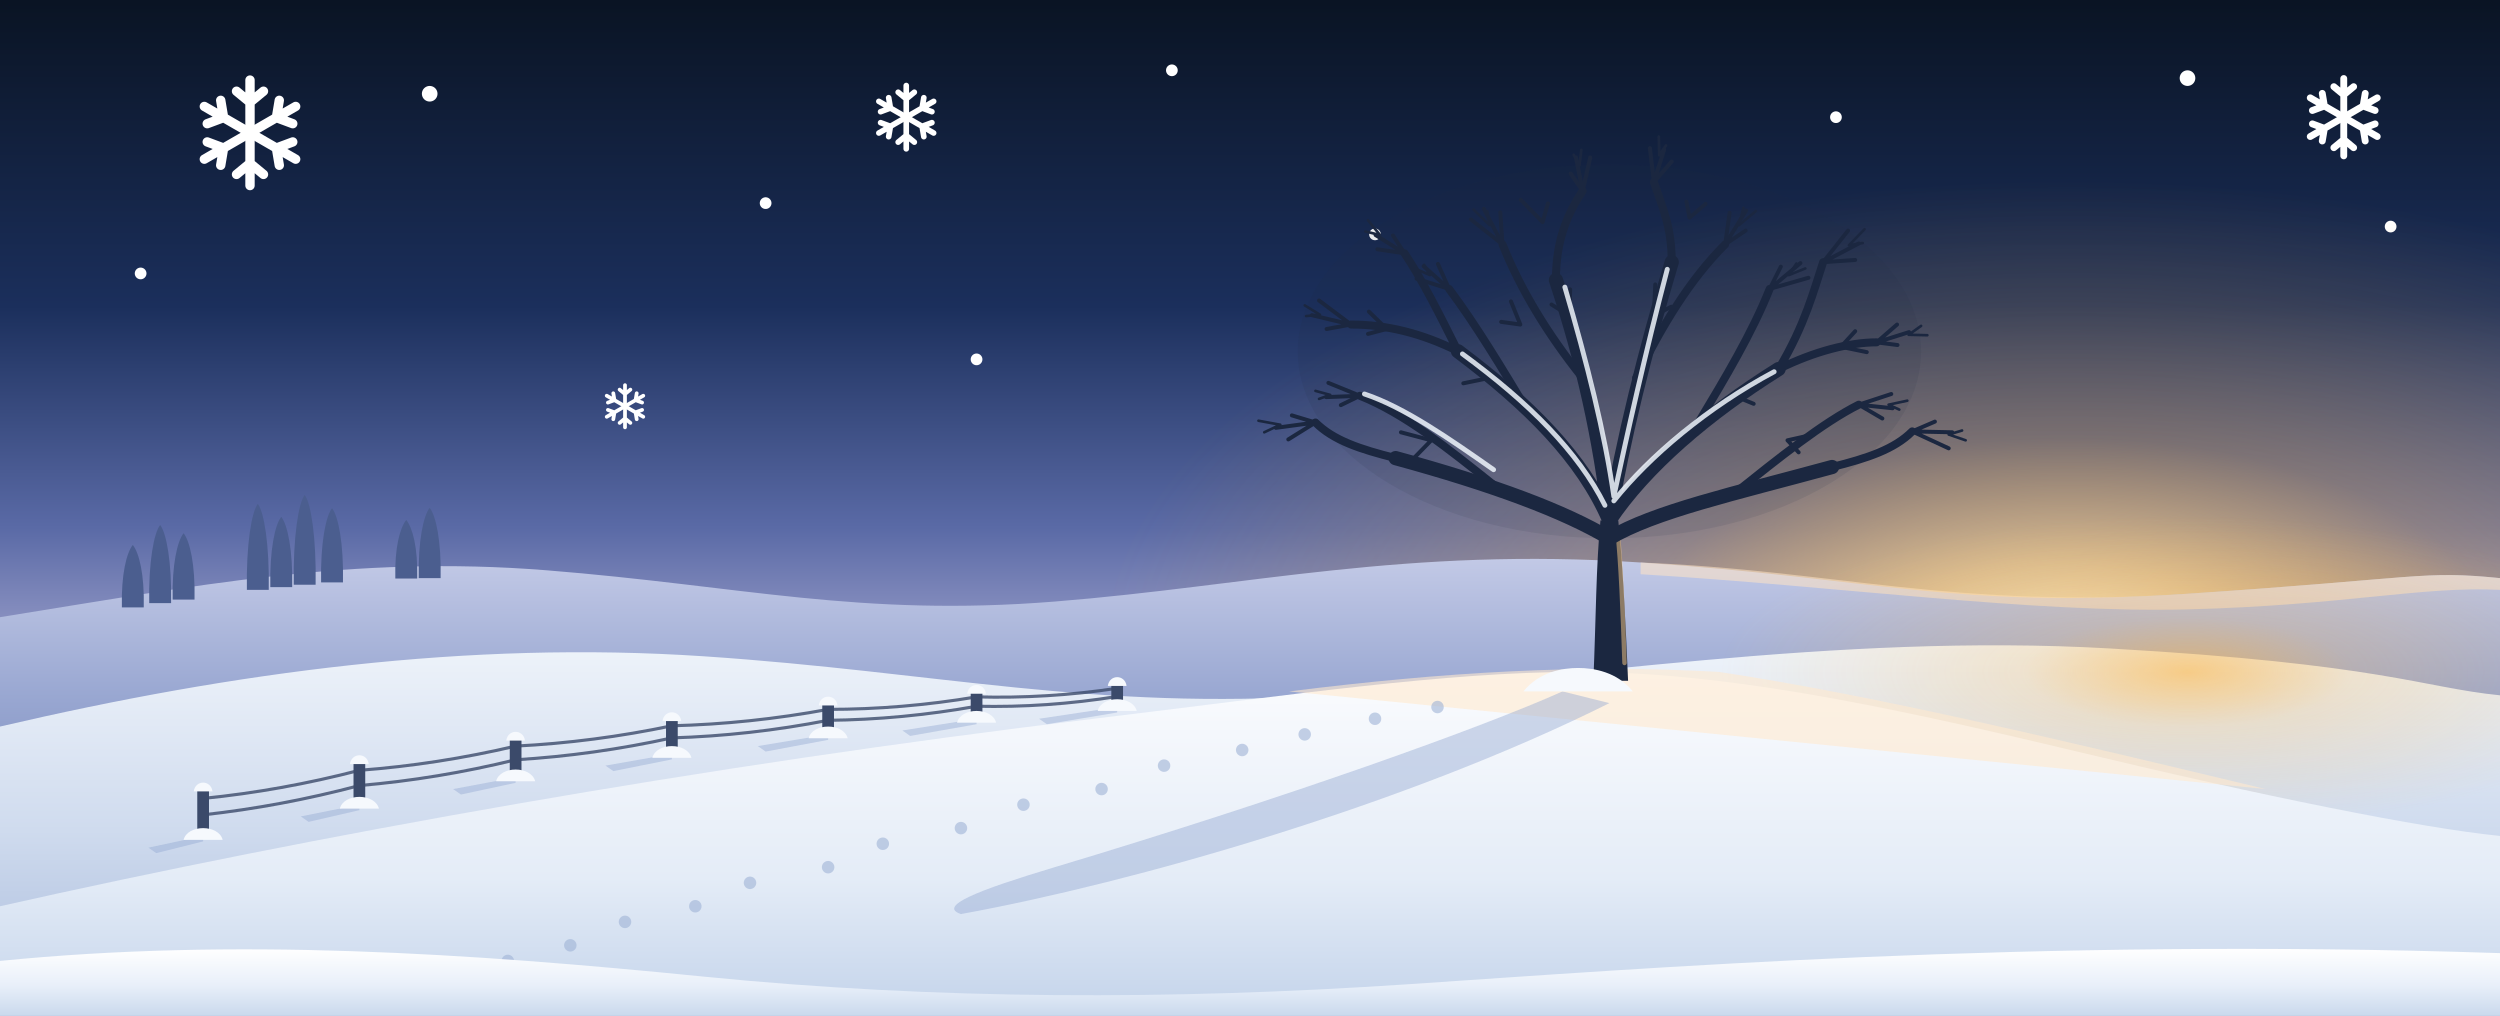
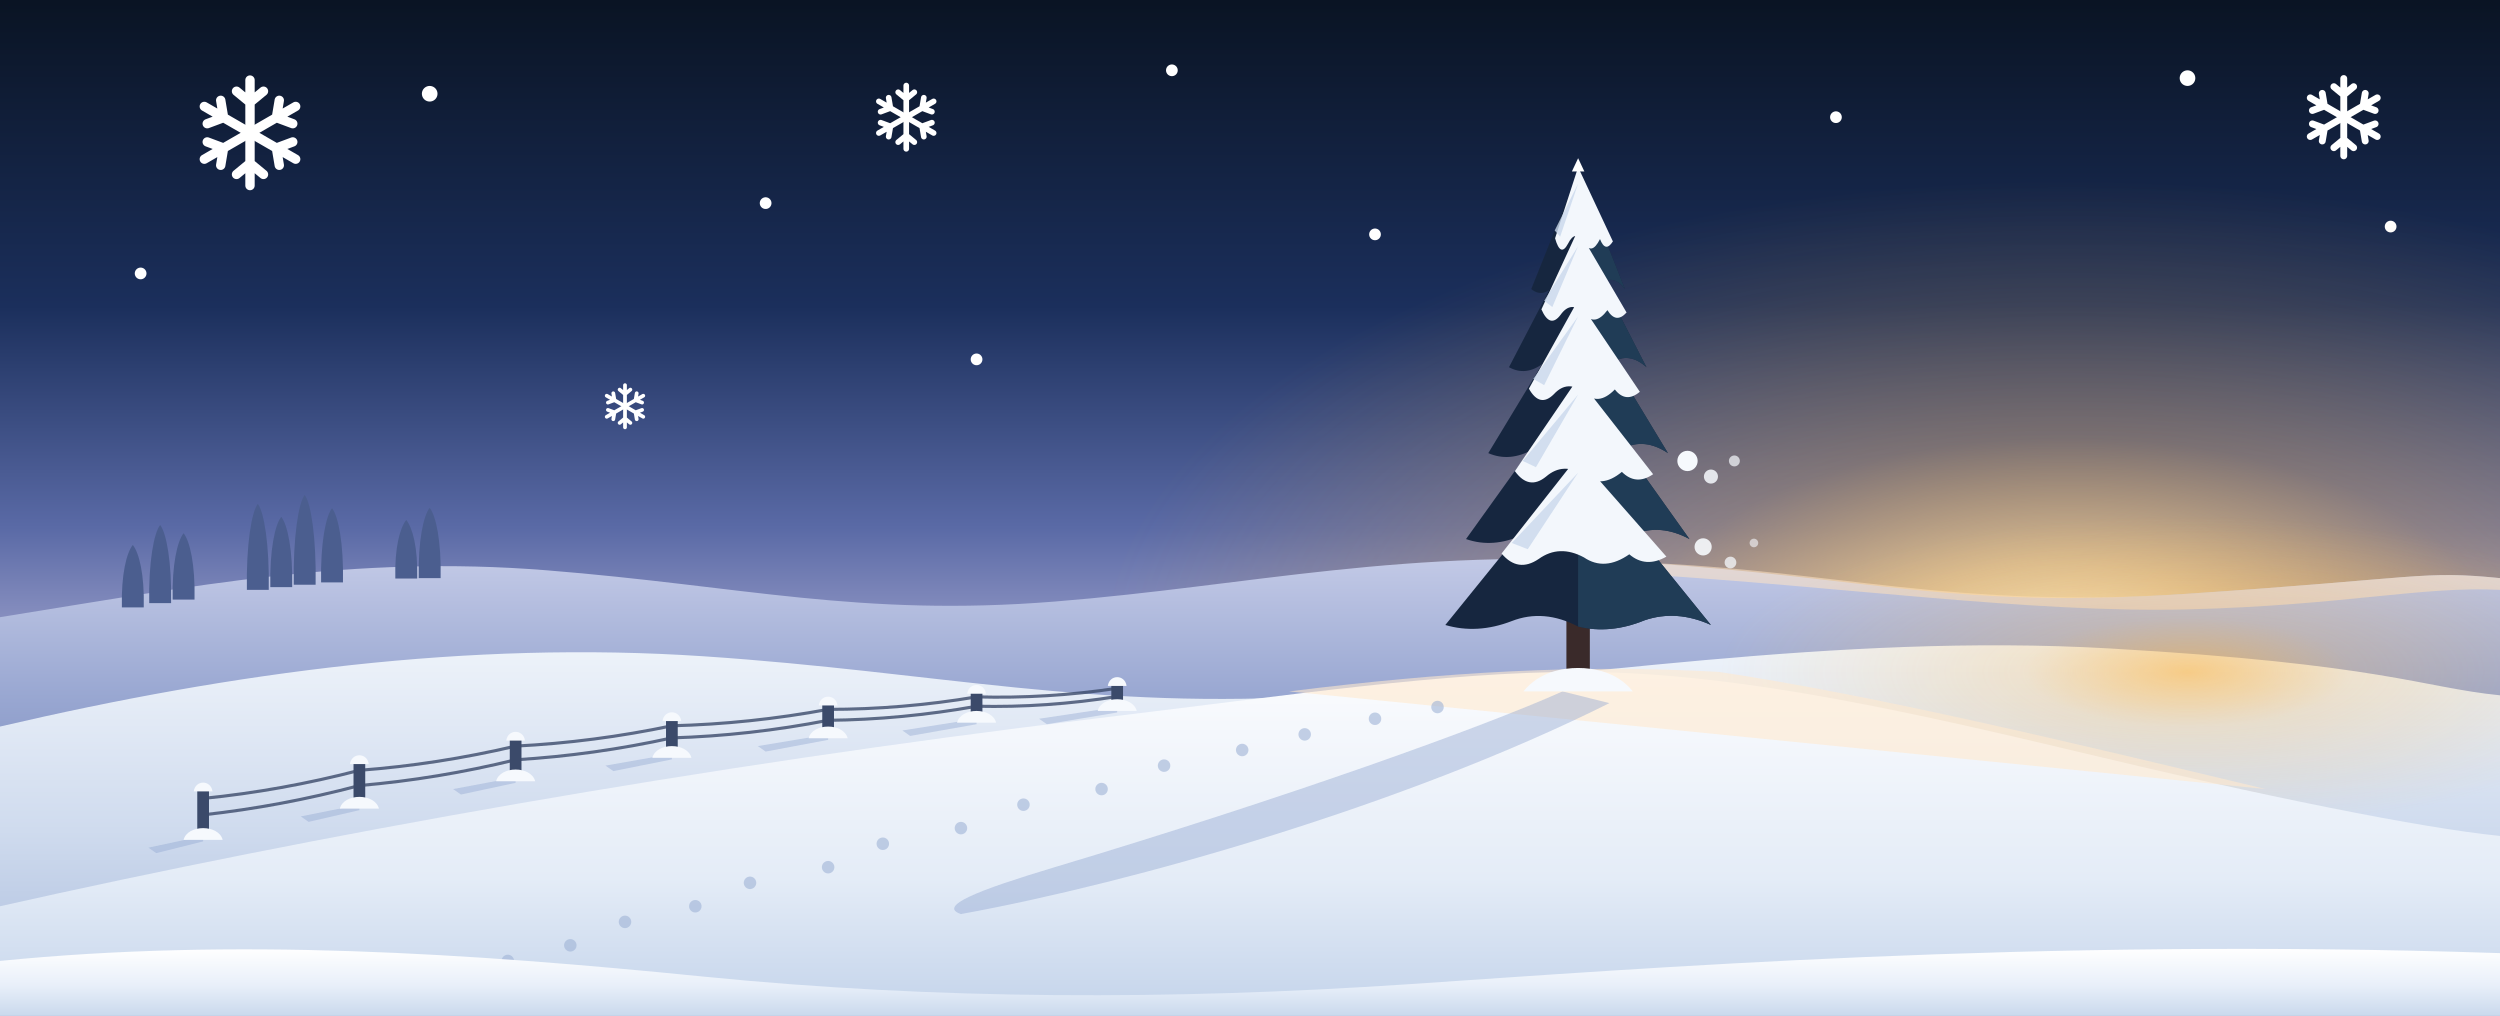
<svg xmlns="http://www.w3.org/2000/svg" viewBox="0 0 640 260" aria-hidden="true" focusable="false">
  <defs>
    <linearGradient id="snow-sky" x2="0" y2="1">
      <stop offset="0" stop-color="#0a1424" />
      <stop offset=".3" stop-color="#1b2f5c" />
      <stop offset=".52" stop-color="#5a6aa6" />
      <stop offset=".7" stop-color="#b4b3d8" />
    </linearGradient>
    <linearGradient id="snow-far" x2="0" y2="1">
      <stop offset="0" stop-color="#c2c9e6" />
      <stop offset=".6" stop-color="#9aa8d2" />
      <stop offset="1" stop-color="#8494c4" />
    </linearGradient>
    <linearGradient id="snow-mid" x2="0" y2="1">
      <stop offset="0" stop-color="#eef3fa" />
      <stop offset=".5" stop-color="#cfdbee" />
      <stop offset="1" stop-color="#a6b8da" />
    </linearGradient>
    <linearGradient id="snow-hill" x2="0" y2="1">
      <stop offset="0" stop-color="#fbfcfe" />
      <stop offset=".6" stop-color="#e4ecf7" />
      <stop offset="1" stop-color="#c3d3ea" />
    </linearGradient>
    <linearGradient id="snow-near" x2="0" y2="1">
      <stop offset="0" stop-color="#fff" />
      <stop offset=".55" stop-color="#e8eff9" />
      <stop offset="1" stop-color="#cad9ed" />
    </linearGradient>
    <radialGradient id="snow-glow">
      <stop offset="0" stop-color="#fff3cf" stop-opacity=".95" />
      <stop offset=".18" stop-color="#ffd58a" stop-opacity=".75" />
      <stop offset=".45" stop-color="#ffb43c" stop-opacity=".3" />
      <stop offset="1" stop-color="#ffb43c" stop-opacity="0" />
    </radialGradient>
    <radialGradient id="snow-warm">
      <stop offset="0" stop-color="#ffb43c" stop-opacity=".6" />
      <stop offset=".35" stop-color="#ffb43c" stop-opacity=".22" />
      <stop offset="1" stop-color="#ffb43c" stop-opacity="0" />
    </radialGradient>
    <symbol id="snow-x" viewBox="-10 -10 20 20">
      <path id="snow-arm" d="M0-9V9M-2.3-7.1 0-5.2 2.3-7.1M-2.3 7.1 0 5.2 2.3 7.1" />
      <use href="#snow-arm" transform="rotate(60)" />
      <use href="#snow-arm" transform="rotate(120)" />
    </symbol>
  </defs>
  <rect width="640" height="260" fill="url(#snow-sky)" />
  <path stroke="#fff" stroke-width="3" stroke-linecap="round" d="M196 52h0M300 18h0M352 60h0M470 30h0M36 70h0M612 58h0M250 92h0" />
  <path stroke="#fff" stroke-width="4" stroke-linecap="round" d="M110 24h0M560 20h0" />
  <g stroke="#fff" stroke-width="1.6" stroke-linecap="round" fill="none">
    <use href="#snow-x" x="49" y="19" width="30" height="30" />
    <use href="#snow-x" x="223" y="21" width="18" height="18" />
    <use href="#snow-x" x="154" y="98" width="12" height="12" />
    <use href="#snow-x" x="589" y="19" width="22" height="22" />
  </g>
  <ellipse cx="530" cy="166" rx="250" ry="120" fill="url(#snow-glow)" />
  <path fill="url(#snow-far)" d="M0 158C50 150 90 142 140 146S220 158 270 154 360 140 420 144 500 156 560 152 620 146 640 148V200H0Z" />
  <path fill="#4b5e8f" d="M31.2 155.5C31 147 32.4 141.5 34 139.5C35.6 141.5 37 147 36.8 155.5ZM38.2 154.4C38 143.9 39.4 136.4 41 134.4C42.6 136.4 44 143.9 43.8 154.4ZM44.2 153.5C44 144.5 45.4 138.5 47 136.5C48.6 138.5 50 144.5 49.8 153.5ZM63.2 151C63 139.5 64.4 131 66 129C67.6 131 69 139.5 68.8 151ZM69.2 150.3C69 140.8 70.4 134.3 72 132.3C73.6 134.3 75 140.8 74.8 150.3ZM75.2 149.7C75 137.7 76.4 128.7 78 126.7C79.6 128.7 81 137.7 80.8 149.7ZM82.2 149.1C82 139.1 83.4 132.1 85 130.1C86.6 132.1 88 139.1 87.8 149.1ZM101.2 148.1C101 140.1 102.4 135.1 104 133.1C105.6 135.1 107 140.1 106.8 148.1ZM107.2 148C107 138.5 108.4 132 110 130C111.6 132 113 138.5 112.8 148Z" />
  <path fill="#ffe4c4" opacity=".55" d="M420 144C470 146 500 156 560 152S620 146 640 148V151C620 150 600 155 560 156S470 150 420 147Z" />
  <path fill="url(#snow-mid)" d="M0 186C60 172 120 164 180 168S280 182 340 178 470 162 540 166 620 176 640 178V260H0Z" />
  <ellipse cx="560" cy="172" rx="120" ry="40" fill="url(#snow-warm)" />
  <path fill="url(#snow-hill)" d="M0 232C80 214 180 196 280 184C330 178 370 172 404 172C440 172 480 180 530 192C580 204 620 212 640 214V260H0Z" />
  <path fill="#ffe9cf" opacity=".6" d="M330 177C370 172 404 170 440 172 480 178 530 190 580 202 620 211 640 213V216C610 212 570 206 530 196 480 184 440 176 404 175 370 175 340 178 330 177Z" />
  <path fill="#8ea4cf" opacity=".42" d="M400 177C380 186 330 204 270 222C250 228 240 232 246 234C290 226 360 206 412 180Z" />
  <path fill="#8ea4cf" opacity=".4" d="M52 214L38 217L40 218.4L52 215.4ZM92 206L77 209L79 210.4L92 207.4ZM132 199L116 202L118 203.4L132 200.4ZM172 193L155 196L157 197.4L172 194.4ZM212 188L194 191L196 192.4L212 189.4ZM250 184L231 187L233 188.4L250 185.4ZM286 181L266 184L268 185.4L286 182.4Z" />
  <path fill="none" stroke="#3b4a6a" stroke-width=".8" opacity=".8" d="M52 208.6Q72 206.4 92 201.1M52 204.4Q72 202.4 92 197.2M92 201.1Q112 199.4 132 194.5M92 197.2Q112 195.7 132 191M132 194.5Q152 193.3 172 188.9M132 191Q152 190 172 185.8M172 188.9Q192 188.3 212 184.4M172 185.8Q192 185.3 212 181.6M212 184.4Q231 184.2 250 180.8M212 181.6Q231 181.6 250 178.4M250 180.8Q268 181.2 286 178.3M250 178.4Q268 178.9 286 176.2" />
  <path fill="#3b4a6a" d="M50.5 214V202H53.5V214ZM90.5 206V195H93.5V206ZM130.5 199V189H133.5V199ZM170.5 193V184H173.5V193ZM210.5 188V180H213.5V188ZM248.5 184V177H251.5V184ZM284.5 181V175H287.5V181Z" />
  <path fill="#f6f9fd" d="M49.6 202.6C50 199.6 54 199.6 54.4 202.6ZM89.6 195.6C90 192.6 94 192.6 94.4 195.6ZM129.6 189.6C130 186.6 134 186.6 134.4 189.6ZM169.6 184.6C170 181.6 174 181.6 174.4 184.6ZM209.6 180.6C210 177.6 214 177.6 214.4 180.6ZM247.6 177.6C248 174.6 252 174.6 252.4 177.6ZM283.6 175.6C284 172.6 288 172.6 288.4 175.6ZM47 215C48 211 56 211 57 215ZM87 207C88 203 96 203 97 207ZM127 200C128 196 136 196 137 200ZM167 194C168 190 176 190 177 194ZM207 189C208 185 216 185 217 189ZM245 185C246 181 254 181 255 185ZM281 182C282 178 290 178 291 182Z" />
-   <g transform="translate(412 172) scale(1.14)" fill="none" stroke="#1b2740" stroke-linecap="round">
-     <ellipse cx="0" cy="-72" rx="70" ry="42" fill="#1b2740" stroke="none" opacity=".1" />
-     <path fill="#1b2740" stroke="none" d="M-3.6 2C-3-12-3-24-2-34H2C3-24 3.6-12 4.2 2Z" />
-     <path stroke="#ffcf8a" stroke-width="1" opacity=".5" d="M3.4-2C3-14 2.6-24 1.8-32" />
-     <path stroke-width="3.2" d="M0-34C-6-48-18-60-34-72M0-34C-2-52-6-70-12-88M0-34C3-52 8-72 14-92M0-34C8-46 22-58 38-68M0-30C-10-36-26-42-48-48M0-30C10-36 28-40 50-46" />
-     <path stroke-width="1.8" d="M-18-58C-24-68-30-78-36-86M-34-72C-42-76-50-78-58-78M-34-72C-38-80-42-88-46-94M-6-66C-14-76-20-86-24-96M-12-88C-12-96-10-102-6-108M6-66C12-78 18-88 26-96M14-92C14-100 12-104 10-110M20-56C26-66 32-76 36-86M38-68C46-72 54-74 60-74M38-68C44-78 46-86 48-92M-26-42C-36-50-46-58-56-62M-48-48C-56-50-62-52-66-56M28-40C38-48 48-56 56-60M50-46C58-48 64-50 68-54" />
-     <path stroke-width=".9" d="M-36 -86l-7.3 -2.3M-36 -86l-5.7 -5.1M-36 -86l-2.5 -5.6M-58 -78l-5.5 1M-58 -78l-8.8 -2.1M-58 -78l-7.2 -5.4M-46 -94l-6.1 -0.9M-46 -94l-6.5 -4.1M-46 -94l-2.6 -4M-24 -96l-7.1 -5.6M-24 -96l-4.2 -8M-24 -96l-0.5 -7.2M-6 -108l-2.7 -3.9M-6 -108l-1.5 -7.5M-6 -108l1.7 -7.5M26 -96l1 -7.1M26 -96l4.7 -7.6M26 -96l4.6 -3.1M10 -110l-0.9 -7.6M10 -110l2.3 -7.3M10 -110l4 -4.6M36 -86l2.5 -5M36 -86l6.9 -5.8M36 -86l8.7 -2.5M60 -74l4.6 -4M60 -74l7.3 -2.3M60 -74l4.7 0.6M48 -92l5.6 -7.1M48 -92l8 -4.2M48 -92l7.2 -0.5M-56 -62l-4.3 2.1M-56 -62l-7.6 0.3M-56 -62l-7.1 -2.9M-66 -56l-6.1 3.8M-66 -56l-8.9 1.2M-66 -56l-5.3 -1.6M56 -60l7.3 -2.4M56 -60l7.6 0.8M56 -60l5.3 3.1M68 -54l5.1 -2.2M68 -54l9 0.2M68 -54l8.2 3.8M-27 -66l-5.8 1.2M-27 -66l-2.4 -2.8M-20 -78l-4.3 -0.6M-20 -78l-2.1 -5.2M-9 -80l-4 -2.5M-9 -80l0.2 -5.9M10 -80l0.3 -7M10 -80l3.9 -2M28 -62l2.9 -2.3M28 -62l4.4 1.8M-40 -52l-3.9 4M-40 -52l-6.8 -1.8M40 -52l5.8 -1.3M40 -52l2.5 2.7M-50 -77l-4.2 1.1M-50 -77l-4 -3.9M52 -73l3.2 -3.5M52 -73l5.8 1.2M-15 -101l-4.9 -5M-15 -101l1.2 -4.2M18 -102l-0.7 -3.6M18 -102l3.6 -3.1" />
-     <path stroke-width=".6" d="M-40.3 -89.1l-3.9 -1.7M-40.3 -89.1l-1.3 -2.3M-65 -80.2l-3.1 0.3M-65 -80.2l-3.4 -2.1M-51.5 -98.1l-3.3 -0.8M-51.5 -98.1l-2.7 -3.3M-26.9 -100.3l-3.6 -3.5M-26.9 -100.3l-0.5 -3.1M-6.7 -113.8l-1.3 -2.3M-6.7 -113.8l0.4 -3.4M29.1 -100.3l1 -3.9M29.1 -100.3l3.8 -3.2M11.2 -116l-0.1 -4.2M11.2 -116l1.5 -2.2M40.3 -89.1l1.7 -2.6M40.3 -89.1l3.7 -1.5M67.2 -75.7l2.8 -2M67.2 -75.7l4.2 0.1M53.8 -95.8l3.5 -3.6M53.8 -95.8l3.1 -0.5M-62.7 -62.2l-2.5 0.9M-62.7 -62.2l-3.3 -0.9M-73.9 -55.5l-3.6 1.7M-73.9 -55.5l-4.9 -0.9M62.7 -60l4.2 -0.9M62.7 -60l2.4 1.1M76.2 -53.3l3 -0.9M76.2 -53.3l3.8 1.3" />
-     <path stroke="#eef4fb" stroke-width="1.1" opacity=".85" d="M-1-36C-7-48-18-59-33-70M1-38C-1-52-5-68-10-85M1-38C4-52 8-70 13-89M1-37C9-47 22-58 37-66M-26-44C-36-51-46-58-55-61" transform="translate(0 -1.4)" />
+   <g data-actor="spruce" data-box="362 38 84 140">
+     <path fill="#3a2a2a" d="M401 156h6v16h-6Z" />
+     <path fill="#16263f" d="M404 44L416 74q-3.1 -4 -6 -1.2q-3.1 3.6 -6 1.6q-3.1 -4.6 -6 -1.4q-3.1 3.4 -6 1ZM404 60L421.5 94q-4.5 -4 -8.8 -1.2q-4.5 3.6 -8.8 1.6q-4.5 -4.6 -8.8 -1.4q-4.5 3.4 -8.8 1ZM404 78L427 116q-6 -4 -11.5 -1.2q-6 3.6 -11.5 1.6q-6 -4.6 -11.5 -1.4q-6 3.4 -11.5 1ZM404 98L432.5 138q-7.4 -4 -14.3 -1.2q-7.4 3.6 -14.3 1.6q-7.4 -4.6 -14.3 -1.4q-7.4 3.4 -14.3 1ZM404 118L438 160q-8.8 -4 -17 -1.2q-8.8 3.6 -17 1.6q-8.8 -4.6 -17 -1.4q-8.8 3.4 -17 1Z" />
+     <path fill="#22405a" opacity=".85" d="M404 44L416 74q-3.1 -4 -6 -1.2q-3.1 3.6 -6 1.6L404 44ZM404 60L421.5 94q-4.5 -4 -8.8 -1.2q-4.5 3.6 -8.8 1.6L404 60ZM404 78L427 116q-6 -4 -11.5 -1.2q-6 3.6 -11.5 1.6L404 78ZM404 98L432.5 138q-7.4 -4 -14.3 -1.2q-7.4 3.6 -14.3 1.6L404 98ZM404 118L438 160q-8.8 -4 -17 -1.2q-8.8 3.6 -17 1.6L404 118Z" />
+     <path fill="#f3f7fc" d="M404 42.8L412.9 61.8q-1.9 3 -3.3 -0.6q-2.2 4.4 -4.1 0.8q-2.2 -3.4 -4.1 0.4q-1.9 3.6 -3.3 -1.4ZM404 58.8L416.4 80q-2.7 3 -4.9 -0.6q-3.3 4.4 -6 0.8q-3.3 -3.4 -6 0.4q-2.7 3.6 -4.9 -1.4ZM404 76.8L419.8 100.3q-3.6 3 -6.4 -0.6q-4.3 4.4 -7.8 0.8q-4.3 -3.4 -7.8 0.4q-3.6 3.6 -6.4 -1.4ZM404 96.8L423.2 121.4q-4.4 3 -8 -0.6q-5.3 4.4 -9.7 0.8q-5.3 -3.4 -9.7 0.4q-4.4 3.6 -8 -1.4ZM404 116.8L426.6 142.5q-5.3 3 -9.5 -0.6q-6.3 4.4 -11.6 0.8q-6.3 -3.4 -11.6 0.4q-5.3 3.6 -9.5 -1.4Z" />
+     <path fill="#c9d8ec" opacity=".8" d="M404 47L398 59l1.4 1.6ZM404 63L395.3 77l2.1 1.6ZM404 81L392.5 97l2.8 1.6ZM404 101L389.8 118l3.4 1.6ZM404 121L387 139l4.1 1.6Z" />
+     <path fill="#fff" d="M404 40.5l1.6 3.4h-3.2Z" />
+   </g>
+   <g data-actor="drift" data-box="424 108 52 52" fill="#f6f9fd">
+     <circle cx="432" cy="118" r="2.6" />
+     <circle cx="438" cy="122" r="1.8" opacity=".85" />
+     <circle cx="444" cy="118" r="1.4" opacity=".7" />
+     <circle cx="436" cy="140" r="2.2" opacity=".9" />
+     <circle cx="443" cy="144" r="1.5" opacity=".75" />
+     <circle cx="449" cy="139" r="1.1" opacity=".6" />
  </g>
  <path fill="#f6f9fd" d="M390 177C394 172 400 171 404 171S414 172 418 177Z" />
  <path stroke="#9fb3d6" stroke-width="3.2" stroke-linecap="round" opacity="0.6" d="M118 252h0M130 246h0M146 242h0M160 236h0M178 232h0M192 226h0M212 222h0M226 216h0M246 212h0M262 206h0M282 202h0M298 196h0M318 192h0M334 188h0M352 184h0M368 181h0" />
  <path fill="url(#snow-near)" d="M0 246C60 240 120 244 180 250S300 256 360 252 520 240 640 244V260H0Z" />
</svg>
